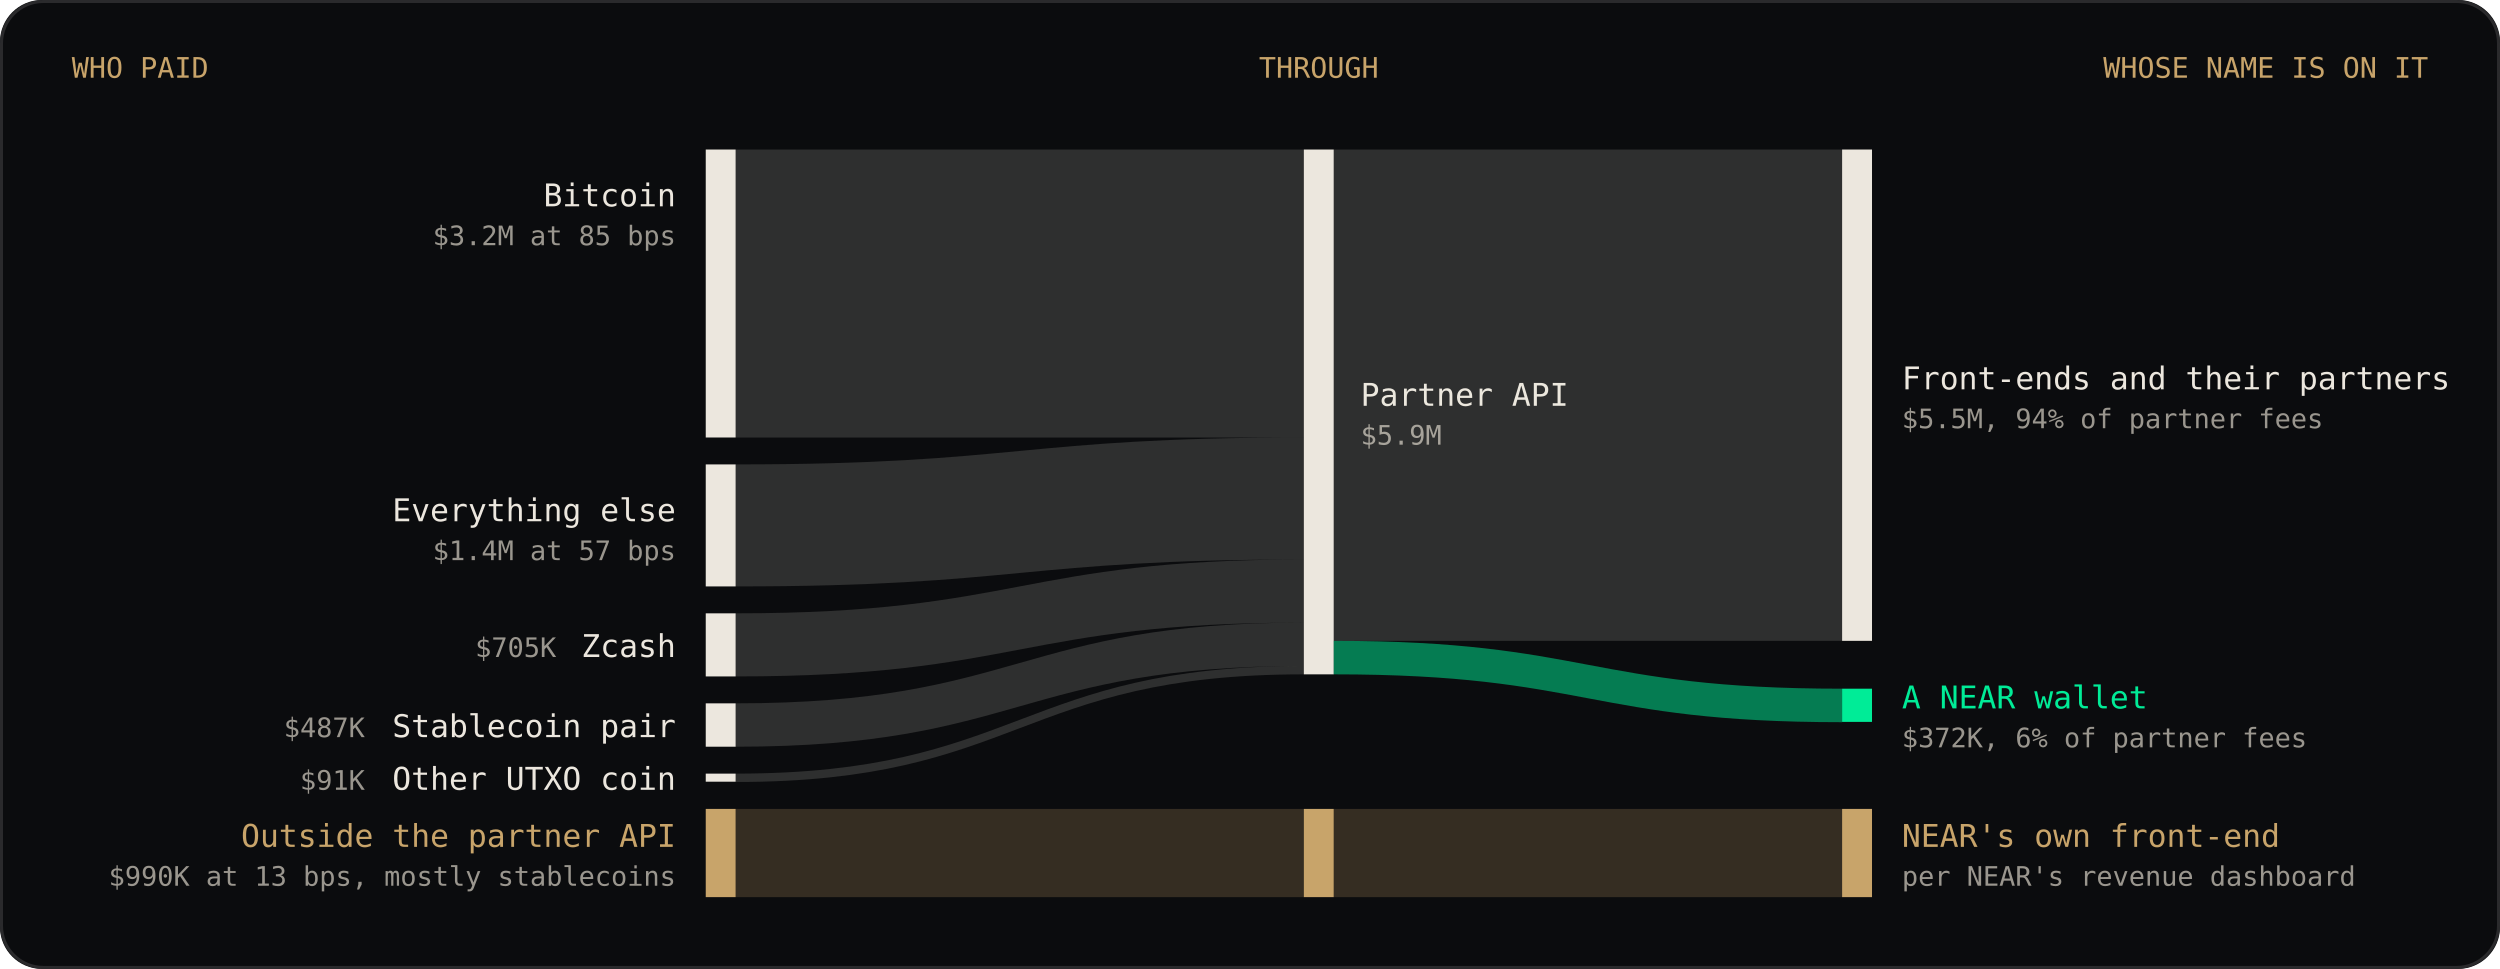
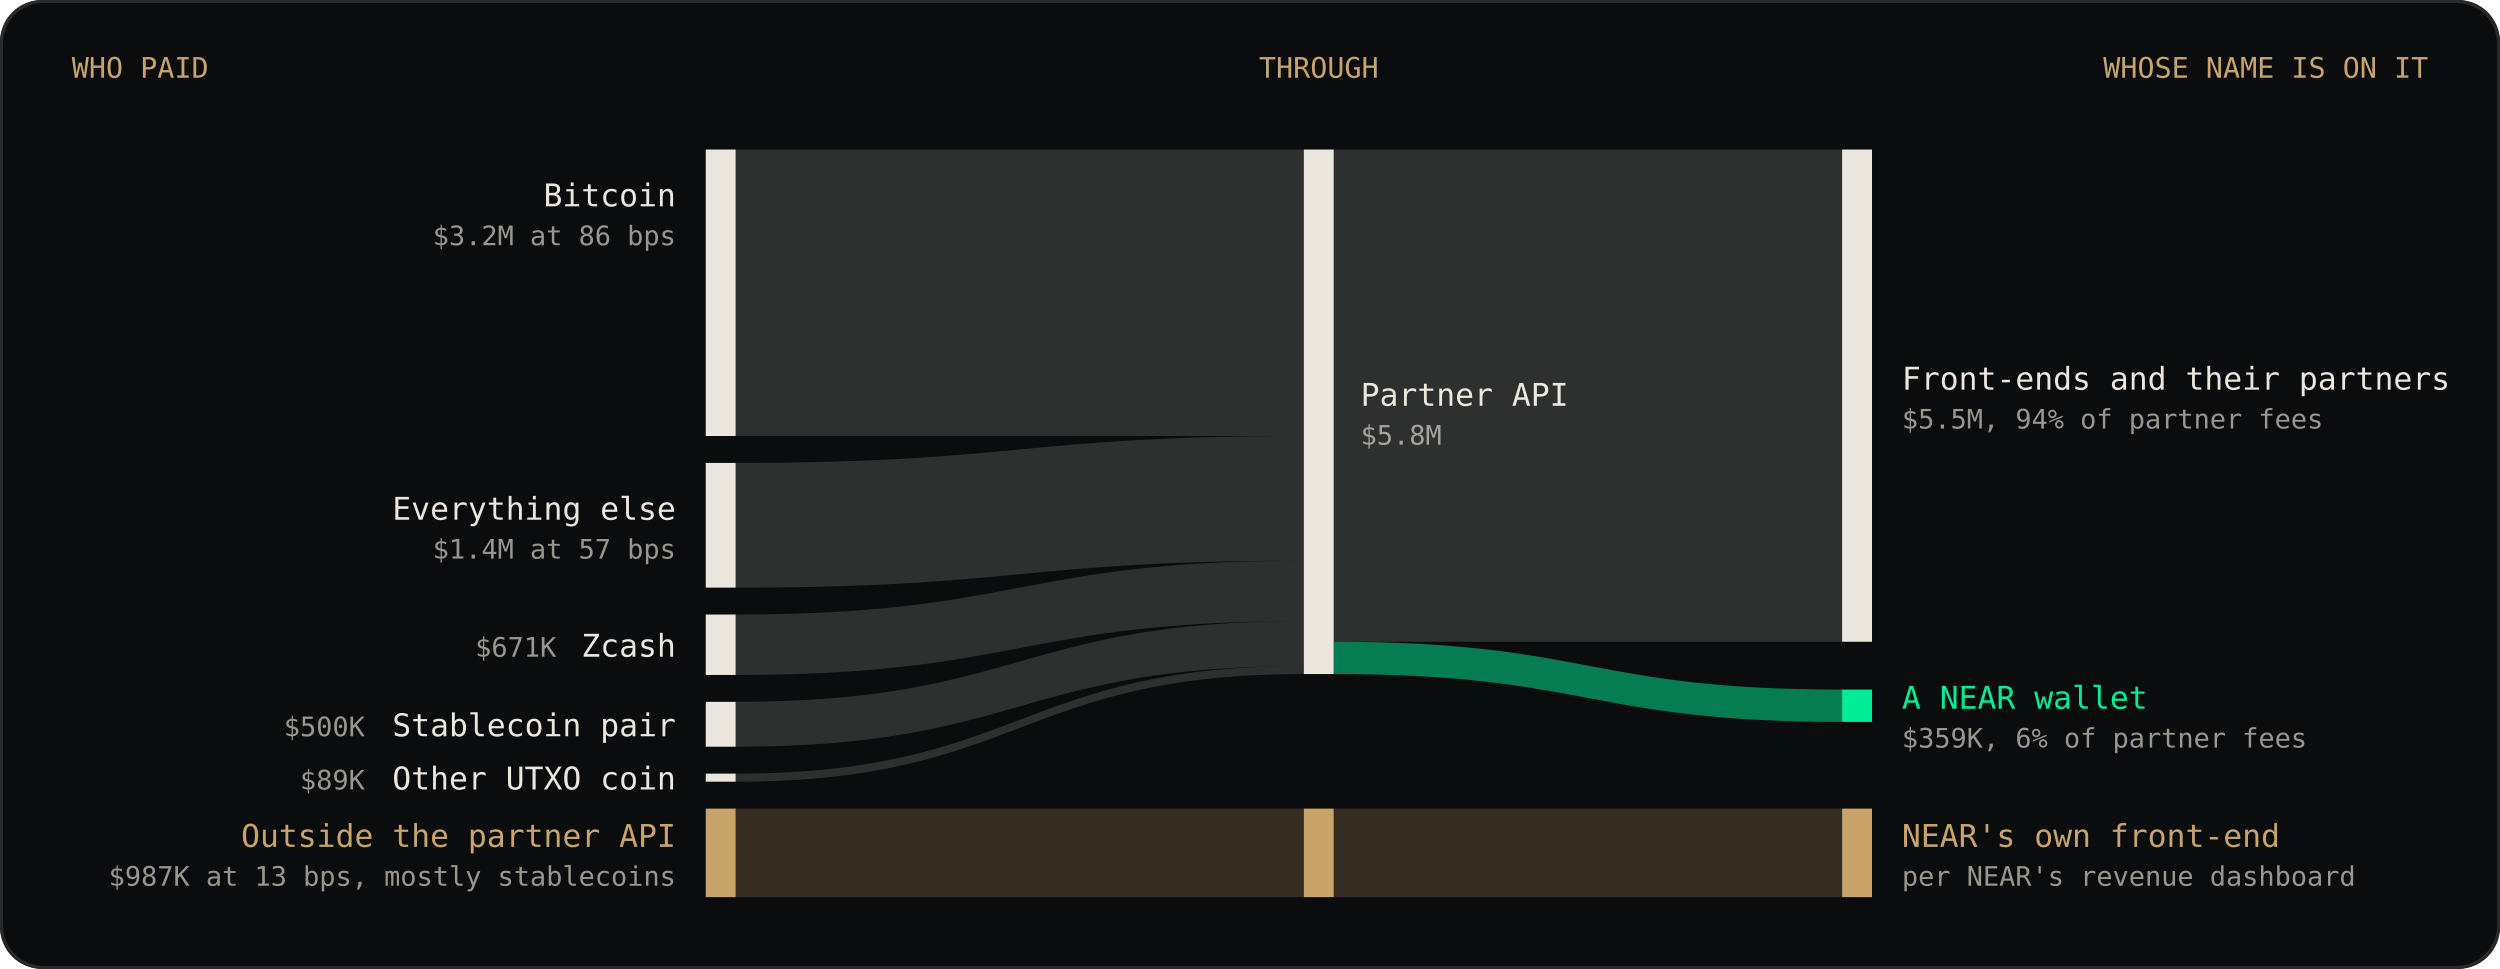
<svg xmlns="http://www.w3.org/2000/svg" viewBox="0 0 836 324" width="836" height="324" font-family="'JetBrains Mono', ui-monospace, SFMono-Regular, Menlo, Consolas, monospace" font-size="9">
  <rect width="836" height="324" rx="14" fill="#0b0c0e" />
  <rect x="0.5" y="0.5" width="835" height="323" rx="14" fill="none" stroke="#2a2a2c" />
  <text x="24.0" y="26.0" fill="#c8a46a" font-size="9.5" font-weight="500" text-anchor="start">WHO PAID</text>
  <text x="441.0" y="26.0" fill="#c8a46a" font-size="9.5" font-weight="500" text-anchor="middle">THROUGH</text>
  <text x="812.0" y="26.0" fill="#c8a46a" font-size="9.5" font-weight="500" text-anchor="end">WHOSE NAME IS ON IT</text>
-   <rect x="236.0" y="50.0" width="10.0" height="96.3" fill="#ece7de" />
+   <rect x="236.0" y="50.0" width="10.0" height="95.8" fill="#ece7de" />
  <text x="226.0" y="69.0" fill="#ece7de" font-size="10.5" font-weight="400" text-anchor="end">Bitcoin</text>
-   <text x="226.0" y="82.0" fill="#9a968e" font-size="9" font-weight="400" text-anchor="end">$3.2M at 85 bps</text>
-   <path d="M246.0 50.0 C341.0 50.0 341.0 50.0 436.0 50.0 L436.0 146.3 C341.0 146.3 341.0 146.3 246.0 146.3 Z" fill="#ece7de" fill-opacity="0.16" />
-   <rect x="236.0" y="155.3" width="10.0" height="40.8" fill="#ece7de" />
-   <text x="226.0" y="174.3" fill="#ece7de" font-size="10.5" font-weight="400" text-anchor="end">Everything else</text>
-   <text x="226.0" y="187.3" fill="#9a968e" font-size="9" font-weight="400" text-anchor="end">$1.4M at 57 bps</text>
-   <path d="M246.0 155.3 C341.0 155.3 341.0 146.3 436.0 146.3 L436.0 187.1 C341.0 187.1 341.0 196.1 246.0 196.1 Z" fill="#ece7de" fill-opacity="0.16" />
-   <rect x="236.0" y="205.1" width="10.0" height="21.1" fill="#ece7de" />
-   <text x="226.0" y="219.7" fill="#ece7de" font-size="10.5" font-weight="400" text-anchor="end">Zcash</text>
-   <text x="186.0" y="219.7" fill="#9a968e" font-size="9" font-weight="400" text-anchor="end">$705K</text>
-   <path d="M246.0 205.1 C341.0 205.1 341.0 187.1 436.0 187.1 L436.0 208.2 C341.0 208.2 341.0 226.2 246.0 226.2 Z" fill="#ece7de" fill-opacity="0.16" />
-   <rect x="236.0" y="235.2" width="10.0" height="14.5" fill="#ece7de" />
-   <text x="226.0" y="246.5" fill="#ece7de" font-size="10.5" font-weight="400" text-anchor="end">Stablecoin pair</text>
-   <text x="122.0" y="246.5" fill="#9a968e" font-size="9" font-weight="400" text-anchor="end">$487K</text>
-   <path d="M246.0 235.2 C341.0 235.2 341.0 208.2 436.0 208.2 L436.0 222.7 C341.0 222.7 341.0 249.7 246.0 249.7 Z" fill="#ece7de" fill-opacity="0.16" />
+   <text x="226.0" y="82.0" fill="#9a968e" font-size="9" font-weight="400" text-anchor="end">$3.2M at 86 bps</text>
+   <path d="M246.0 50.0 C341.0 50.0 341.0 50.0 436.0 50.0 L436.0 145.8 C341.0 145.8 341.0 145.8 246.0 145.8 Z" fill="#ece7de" fill-opacity="0.16" />
+   <rect x="236.0" y="154.8" width="10.0" height="41.7" fill="#ece7de" />
+   <text x="226.0" y="173.8" fill="#ece7de" font-size="10.5" font-weight="400" text-anchor="end">Everything else</text>
+   <text x="226.0" y="186.8" fill="#9a968e" font-size="9" font-weight="400" text-anchor="end">$1.4M at 57 bps</text>
+   <path d="M246.0 154.8 C341.0 154.8 341.0 145.8 436.0 145.8 L436.0 187.5 C341.0 187.5 341.0 196.5 246.0 196.5 Z" fill="#ece7de" fill-opacity="0.16" />
+   <rect x="236.0" y="205.5" width="10.0" height="20.2" fill="#ece7de" />
+   <text x="226.0" y="219.6" fill="#ece7de" font-size="10.5" font-weight="400" text-anchor="end">Zcash</text>
+   <text x="186.0" y="219.6" fill="#9a968e" font-size="9" font-weight="400" text-anchor="end">$671K</text>
+   <path d="M246.0 205.5 C341.0 205.5 341.0 187.5 436.0 187.5 L436.0 207.7 C341.0 207.7 341.0 225.7 246.0 225.7 Z" fill="#ece7de" fill-opacity="0.16" />
+   <rect x="236.0" y="234.7" width="10.0" height="15.0" fill="#ece7de" />
+   <text x="226.0" y="246.2" fill="#ece7de" font-size="10.5" font-weight="400" text-anchor="end">Stablecoin pair</text>
+   <text x="122.0" y="246.2" fill="#9a968e" font-size="9" font-weight="400" text-anchor="end">$500K</text>
+   <path d="M246.0 234.7 C341.0 234.7 341.0 207.7 436.0 207.7 L436.0 222.7 C341.0 222.7 341.0 249.7 246.0 249.7 Z" fill="#ece7de" fill-opacity="0.16" />
  <rect x="236.0" y="258.7" width="10.0" height="2.7" fill="#ece7de" />
-   <text x="226.0" y="264.1" fill="#ece7de" font-size="10.5" font-weight="400" text-anchor="end">Other UTXO coin</text>
-   <text x="122.0" y="264.1" fill="#9a968e" font-size="9" font-weight="400" text-anchor="end">$91K</text>
-   <path d="M246.0 258.7 C341.0 258.7 341.0 222.7 436.0 222.7 L436.0 225.5 C341.0 225.5 341.0 261.5 246.0 261.5 Z" fill="#ece7de" fill-opacity="0.16" />
-   <rect x="236.0" y="270.5" width="10.0" height="29.5" fill="#c8a46a" />
+   <text x="226.0" y="264.0" fill="#ece7de" font-size="10.5" font-weight="400" text-anchor="end">Other UTXO coin</text>
+   <text x="122.0" y="264.0" fill="#9a968e" font-size="9" font-weight="400" text-anchor="end">$89K</text>
+   <path d="M246.0 258.7 C341.0 258.7 341.0 222.7 436.0 222.7 L436.0 225.4 C341.0 225.4 341.0 261.4 246.0 261.4 Z" fill="#ece7de" fill-opacity="0.16" />
+   <rect x="236.0" y="270.4" width="10.0" height="29.6" fill="#c8a46a" />
  <text x="226.0" y="283.2" fill="#c8a46a" font-size="10.5" font-weight="400" text-anchor="end">Outside the partner API</text>
-   <text x="226.0" y="296.2" fill="#9a968e" font-size="9" font-weight="400" text-anchor="end">$990K at 13 bps, mostly stablecoins</text>
-   <path d="M246.0 270.5 C341.0 270.5 341.0 270.5 436.0 270.5 L436.0 300.0 C341.0 300.0 341.0 300.0 246.0 300.0 Z" fill="#c8a46a" fill-opacity="0.22" />
-   <rect x="436.0" y="50.0" width="10.0" height="175.5" fill="#ece7de" />
-   <rect x="436.0" y="270.5" width="10.0" height="29.5" fill="#c8a46a" />
+   <text x="226.0" y="296.2" fill="#9a968e" font-size="9" font-weight="400" text-anchor="end">$987K at 13 bps, mostly stablecoins</text>
+   <path d="M246.0 270.4 C341.0 270.4 341.0 270.4 436.0 270.4 L436.0 300.0 C341.0 300.0 341.0 300.0 246.0 300.0 Z" fill="#c8a46a" fill-opacity="0.22" />
+   <rect x="436.0" y="50.0" width="10.0" height="175.4" fill="#ece7de" />
+   <rect x="436.0" y="270.4" width="10.0" height="29.6" fill="#c8a46a" />
  <text x="455.0" y="135.7" fill="#ece7de" font-size="10.5" font-weight="400" text-anchor="start">Partner API</text>
-   <text x="455.0" y="148.7" fill="#9a968e" font-size="9" font-weight="400" text-anchor="start">$5.9M</text>
-   <path d="M446.0 50.0 C531.0 50.0 531.0 50.0 616.0 50.0 L616.0 214.3 C531.0 214.3 531.0 214.3 446.0 214.3 Z" fill="#ece7de" fill-opacity="0.16" />
-   <path d="M446.0 214.3 C531.0 214.3 531.0 230.3 616.0 230.3 L616.0 241.5 C531.0 241.5 531.0 225.5 446.0 225.5 Z" fill="#00ec97" fill-opacity="0.5" />
-   <path d="M446.0 270.5 C531.0 270.5 531.0 270.5 616.0 270.5 L616.0 300.0 C531.0 300.0 531.0 300.0 446.0 300.0 Z" fill="#c8a46a" fill-opacity="0.22" />
-   <rect x="616.0" y="50.0" width="10.0" height="164.3" fill="#ece7de" />
-   <rect x="616.0" y="230.3" width="10.0" height="11.1" fill="#00ec97" />
-   <rect x="616.0" y="270.5" width="10.0" height="29.5" fill="#c8a46a" />
-   <text x="636.0" y="130.2" fill="#ece7de" font-size="10.5" font-weight="400" text-anchor="start">Front-ends and their partners</text>
-   <text x="636.0" y="143.2" fill="#9a968e" font-size="9" font-weight="400" text-anchor="start">$5.5M, 94% of partner fees</text>
-   <text x="636.0" y="236.9" fill="#00ec97" font-size="10.5" font-weight="400" text-anchor="start">A NEAR wallet</text>
-   <text x="636.0" y="249.9" fill="#9a968e" font-size="9" font-weight="400" text-anchor="start">$372K, 6% of partner fees</text>
+   <text x="455.0" y="148.7" fill="#9a968e" font-size="9" font-weight="400" text-anchor="start">$5.8M</text>
+   <path d="M446.0 50.0 C531.0 50.0 531.0 50.0 616.0 50.0 L616.0 214.6 C531.0 214.6 531.0 214.6 446.0 214.6 Z" fill="#ece7de" fill-opacity="0.16" />
+   <path d="M446.0 214.6 C531.0 214.6 531.0 230.6 616.0 230.6 L616.0 241.4 C531.0 241.4 531.0 225.4 446.0 225.4 Z" fill="#00ec97" fill-opacity="0.5" />
+   <path d="M446.0 270.4 C531.0 270.4 531.0 270.4 616.0 270.4 L616.0 300.0 C531.0 300.0 531.0 300.0 446.0 300.0 Z" fill="#c8a46a" fill-opacity="0.22" />
+   <rect x="616.0" y="50.0" width="10.0" height="164.6" fill="#ece7de" />
+   <rect x="616.0" y="230.6" width="10.0" height="10.8" fill="#00ec97" />
+   <rect x="616.0" y="270.4" width="10.0" height="29.6" fill="#c8a46a" />
+   <text x="636.0" y="130.3" fill="#ece7de" font-size="10.5" font-weight="400" text-anchor="start">Front-ends and their partners</text>
+   <text x="636.0" y="143.3" fill="#9a968e" font-size="9" font-weight="400" text-anchor="start">$5.5M, 94% of partner fees</text>
+   <text x="636.0" y="237.0" fill="#00ec97" font-size="10.5" font-weight="400" text-anchor="start">A NEAR wallet</text>
+   <text x="636.0" y="250.0" fill="#9a968e" font-size="9" font-weight="400" text-anchor="start">$359K, 6% of partner fees</text>
  <text x="636.0" y="283.2" fill="#c8a46a" font-size="10.5" font-weight="400" text-anchor="start">NEAR's own front-end</text>
  <text x="636.0" y="296.2" fill="#9a968e" font-size="9" font-weight="400" text-anchor="start">per NEAR's revenue dashboard</text>
</svg>
